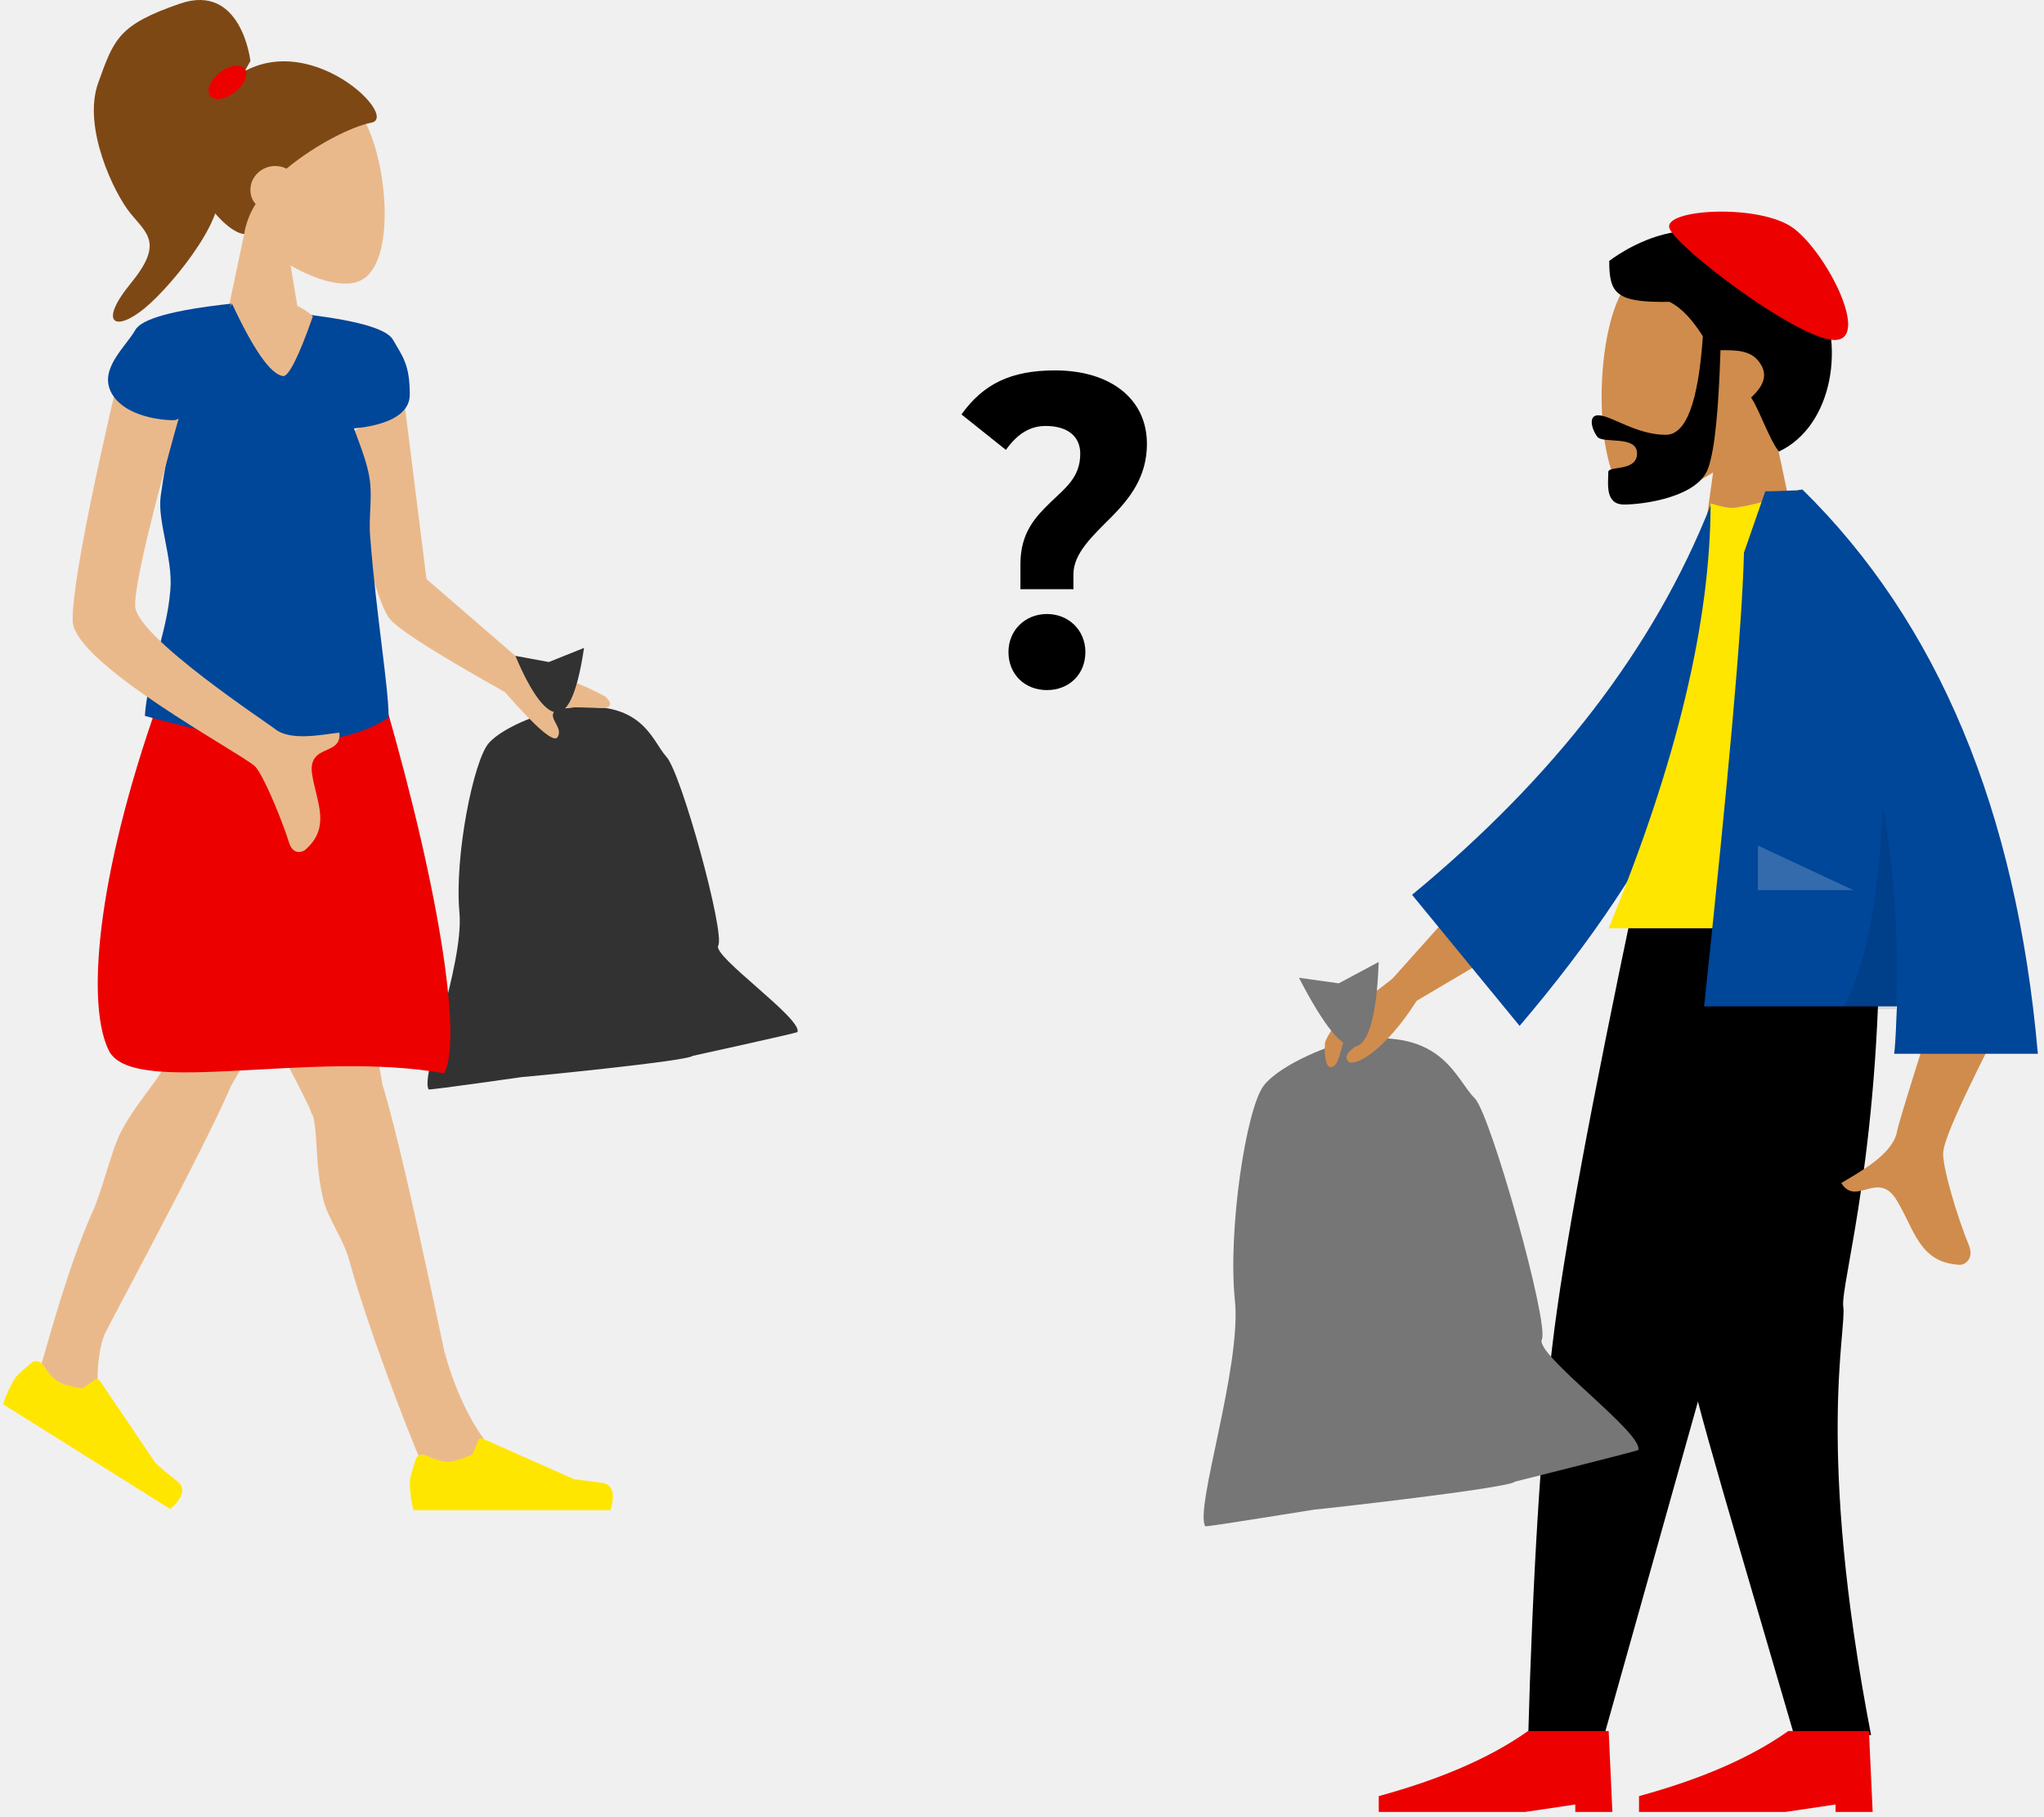
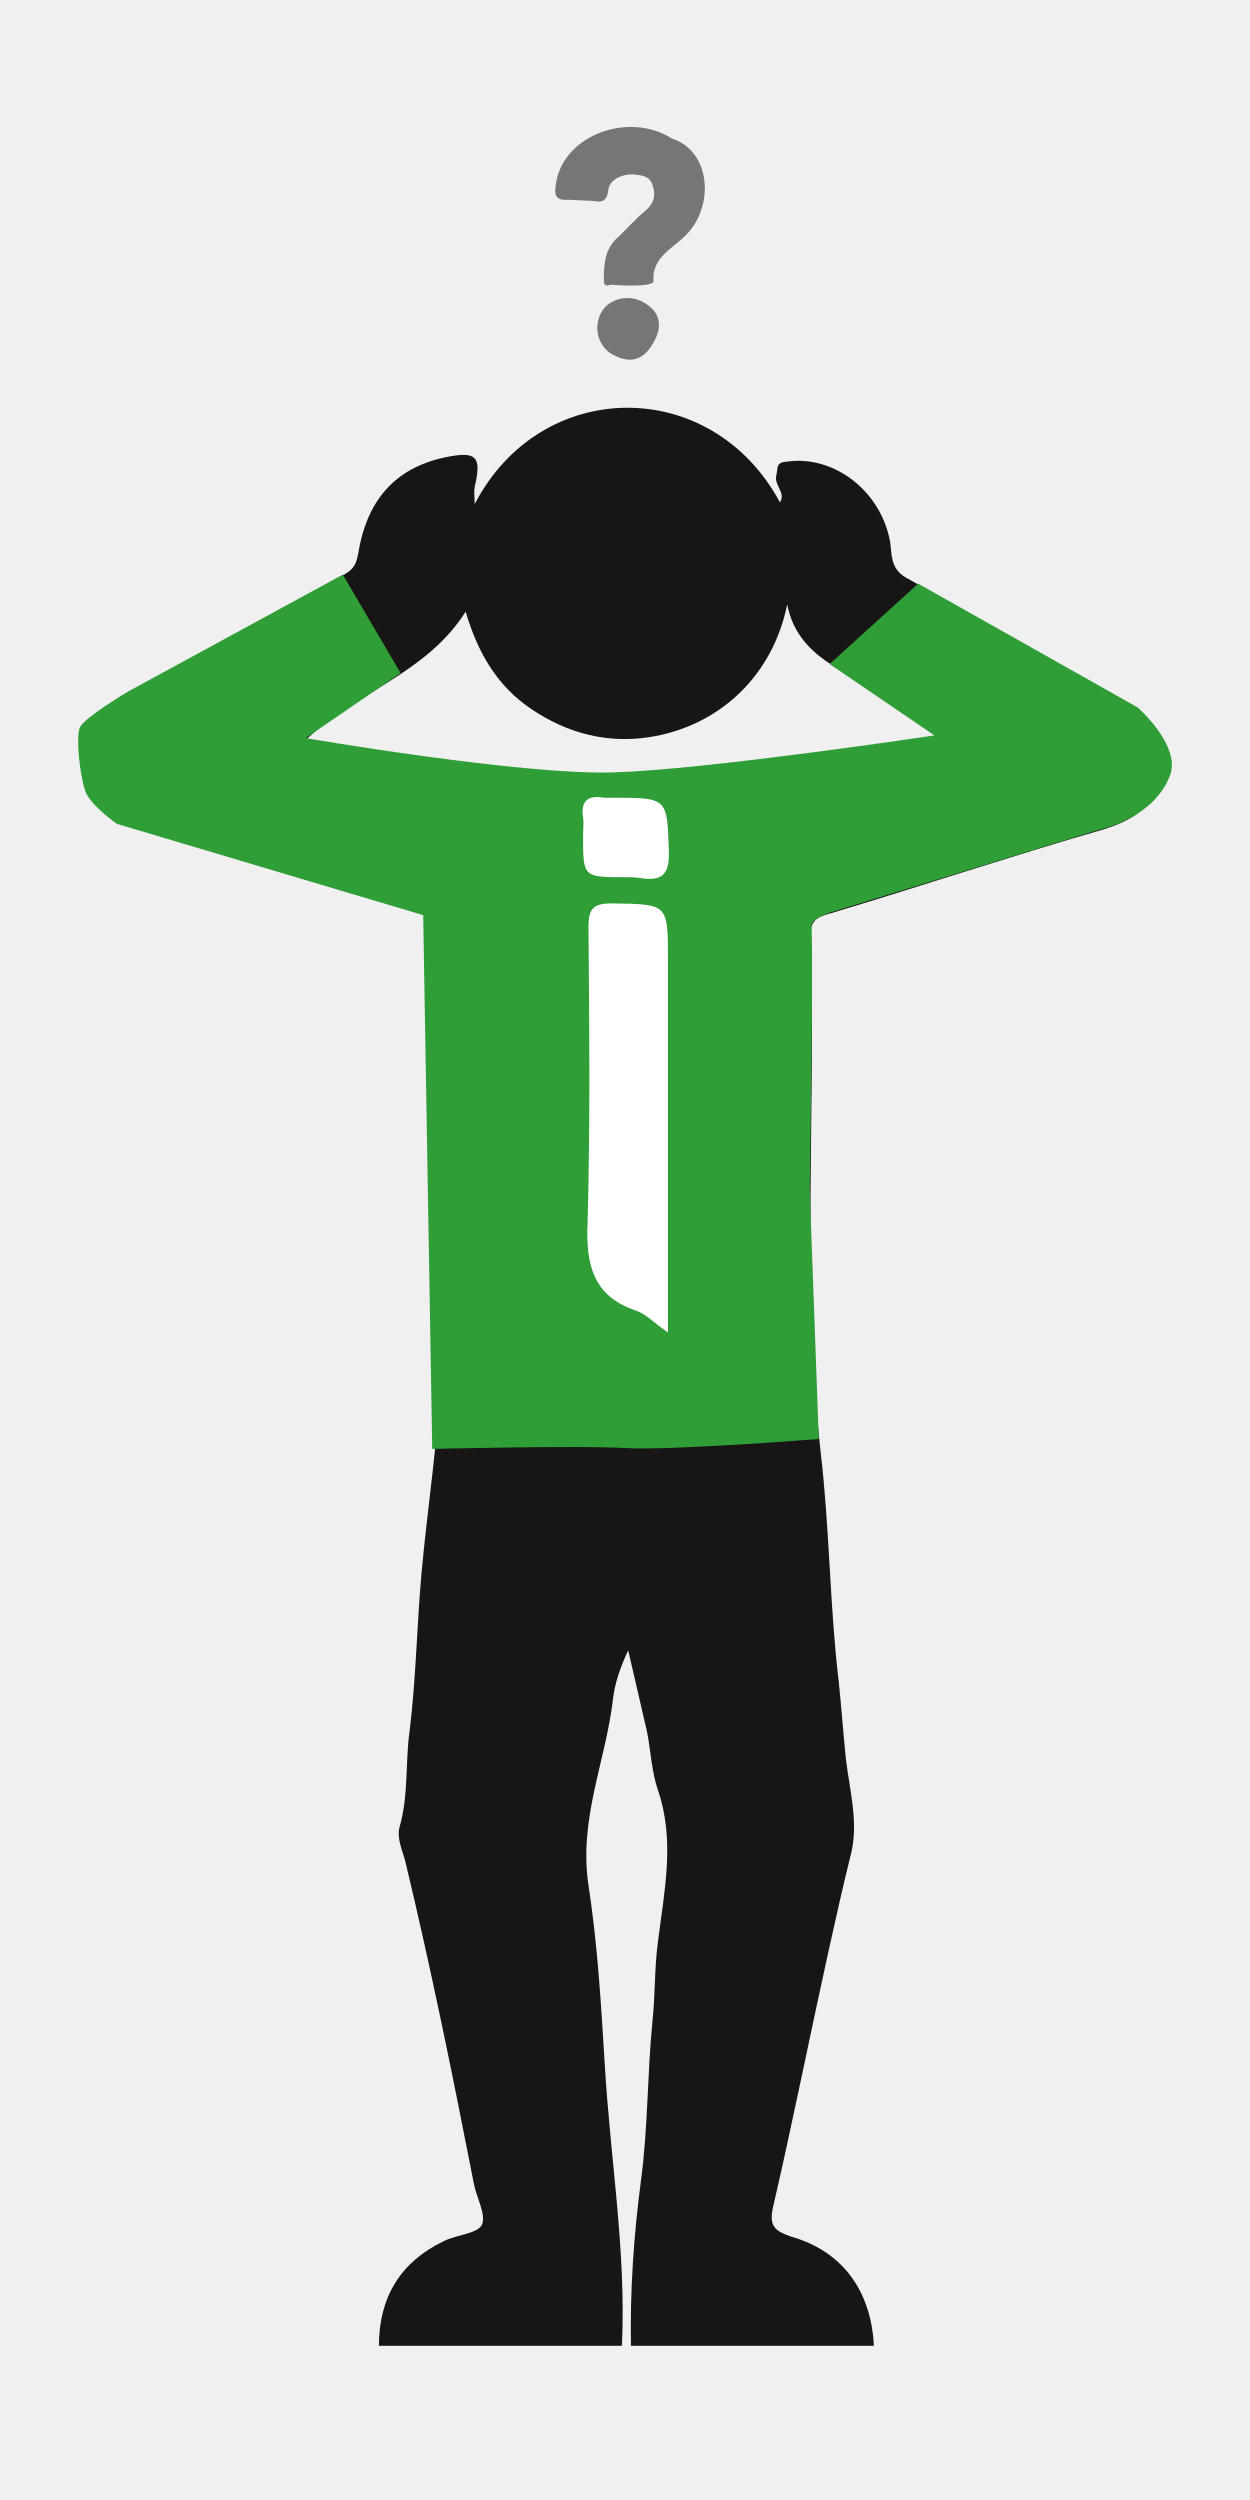
- <svg xmlns="http://www.w3.org/2000/svg" viewBox="0 0 287 255" fill="#000">
-   <path d="M79.591 99.414c-2.471.248-8.897 2.478-10.998 4.956-2.101 2.478-4.82 15.86-4.078 23.79.618 7.31-5.561 22.922-4.326 24.781.124.124 13.1-1.735 13.1-1.735.37 0 23.233-2.23 23.974-2.974 0 0 14.706-3.221 14.706-3.345.741-1.859-11.987-10.656-11.122-12.143.988-1.734-5.19-24.285-7.291-26.515-2.101-2.354-3.337-8.178-13.965-6.815Z" fill="#323232" />
-   <path d="M51.31 17.203c3.213 6.07 4.449 20.94-1.36 22.426-2.224.62-5.684-.371-9.144-2.354l2.595 15.612H30.055l4.449-21.064c-2.596-3.097-4.202-7.062-3.955-11.275.865-12.019 17.548-9.293 20.761-3.345Z" fill="#EAB98B" />
-   <path d="M52.09 17.236c-2.596.496-7.662 2.974-11.864 6.443a3.413 3.413 0 0 0-1.606-.372c-1.854 0-3.46 1.487-3.46 3.346 0 .743.247 1.487.74 1.982a11.015 11.015 0 0 0-1.606 4.213c-2.842 0-13.099-10.656-2.842-20.692s25.086 4.337 20.638 5.08Z" fill="#7E4815" />
-   <path d="M35.16 8.563S33.924-2.465 25.273.509c-8.65 2.974-9.268 4.956-11.493 11.151-2.224 6.196 2.225 15.488 4.573 18.338 2.348 2.85 4.572 4.213 0 9.789-4.573 5.575-2.225 6.938 1.977 3.469 4.202-3.47 12.729-14.249 9.763-17.47-3.09-3.222 5.067-17.223 5.067-17.223Z" fill="#7E4815" />
-   <path d="M32.995 12.922c1.345-1.054 1.958-2.52 1.37-3.275-.589-.754-2.156-.513-3.5.54-1.345 1.054-1.958 2.52-1.37 3.275.589.755 2.156.513 3.5-.54Z" fill="#EC0000" />
-   <path d="M43.943 156.628c-.124-.124-.247-.371-.247-.495-1.112-3.098-15.324-28.746-22.862-43.738-2.225-4.461 1.236-7.93.618-9.665H42.83c1.73 5.823 9.762 42.375 10.875 49.562 3.583 11.523 10.875 48.694 11.74 51.296.988 2.726-4.573 5.576-6.056 2.23-2.348-5.327-7.909-19.948-10.38-28.993-.742-2.726-2.966-5.824-3.584-8.302-1.236-5.08-.742-9.045-1.483-11.895Z" fill="#EAB98B" />
-   <path d="M23.182 149.566c0-.124 0-.372.123-.496 1.236-3.469 9.269-46.092 12.111-52.66l18.166 15.365c-2.1 5.08-17.672 34.941-21.132 40.64-4.201 9.913-20.637 39.898-21.502 42.128-.865 2.478-6.303 1.239-5.438-1.983 1.483-4.956 4.078-14.868 7.538-22.55 1.236-2.726 2.596-8.426 3.831-10.904 1.854-3.717 5.19-7.31 6.303-9.54Z" fill="#EAB98B" />
-   <path d="M15.026 186.613c-1.978 3.469-1.73 12.762.494 17.099 2.348 4.337-6.55.372-6.55-3.717s8.156-16.975 6.056-13.382Zm47.577 3.841c1.483 5.328 5.19 13.754 9.763 15.24 4.078 2.726-6.92 2.974-8.774-.619-1.977-3.469-.865-18.586-.989-14.621Z" fill="#EAB98B" />
-   <path d="M4.53 191.238c-1.204.997-2.107 1.745-2.5 2.375-.458.735-1.072 1.956-1.609 3.518.84.525 8.7 5.452 23.48 14.714 1.873-1.601 2.173-3.019.98-3.912-1.192-.893-2.214-1.826-2.987-2.456l-7.892-11.662c-.144-.236-.42-.263-.655-.118l-1.78 1.22c-1.586-.263-2.725-.539-3.46-.999-.628-.394-1.336-1.13-2.057-2.312-.393-.538-1.048-.657-1.52-.368ZM58.402 204.827c-.495 1.487-.865 2.602-.865 3.345 0 .868.123 2.231.494 3.841h27.682c.741-2.354.247-3.717-1.236-3.841-1.607-.248-2.843-.371-3.831-.495l-12.852-5.7c-.248-.124-.495 0-.618.248l-.865 1.982c-1.483.62-2.595.992-3.46.992-.742 0-1.73-.248-2.966-.868-.742-.248-1.236-.124-1.483.496Z" fill="#FFE600" />
-   <path d="M22.193 98.641h31.884c8.032 27.755 10.75 47.703 8.28 52.04-18.661-3.345-43.13 3.345-46.96-2.974-3.337-6.195-1.978-24.285 6.796-49.066Z" fill="#EC0000" />
-   <path d="m59.885 81.294 14.335 12.39c4.325 1.116 7.785 2.479 10.751 4.09.742.62 1.483 1.858-1.236 1.61-2.842-.123-5.684-.247-6.055.744-.37.991 1.36 2.106.618 3.345-.494.868-2.966-1.239-7.415-6.319-9.021-5.08-14.458-8.425-16.065-10.16-1.606-1.735-3.954-10.284-6.92-25.524l8.897-4.832 3.09 24.656Z" fill="#EAB98B" />
-   <path d="M41.719 44c8.032.867 12.605 2.106 13.47 3.716 1.359 2.355 2.348 3.47 2.348 7.682 0 4.213-7.168 4.833-9.763 4.833-1.854 0-3.831-5.452-6.055-16.232Z" fill="#004699" />
-   <path d="M37.393 54.903c4.642 0 8.404-2.885 8.404-6.443 0-3.559-3.762-6.443-8.404-6.443-4.64 0-8.403 2.884-8.403 6.443 0 3.558 3.762 6.443 8.403 6.443Z" fill="#EAB98B" />
-   <path d="M20.34 100.5c16.806 4.708 27.434 4.708 34.23.247 0-4.336-1.73-14.249-2.594-25.4-.247-2.85.37-5.576-.124-8.425-.618-3.47-2.471-6.94-3.213-10.16-1.112-5.08-1.112-9.294-4.696-12.391-1.977 5.7-3.46 8.55-4.201 8.425-1.73-.247-4.079-3.593-7.168-10.16-5.314 8.55-8.403 15.117-10.01 27.011-.494 3.47 1.73 8.798 1.36 13.134-.495 6.32-3.213 12.019-3.584 17.719Z" fill="#004699" />
-   <path d="M35.787 107.562c1.112 1.115 3.584 6.939 4.82 10.78.494 1.611 1.73 1.363 2.224.991 3.707-3.221 1.606-6.691.988-10.656-.617-4.336 4.202-2.478 3.831-5.823-2.348.248-6.796 1.239-9.02-.496-.866-.743-19.403-12.886-19.65-17.223-.123-2.85 2.225-12.762 7.044-29.737l-8.897-4.584c-4.82 20.32-7.044 32.463-6.92 36.428.37 6.071 23.355 18.338 25.58 20.32Z" fill="#EAB98B" />
-   <path d="M32.45 42.636c-8.032.868-12.605 2.107-13.47 3.717-1.36 2.355-4.943 5.328-3.46 8.55 1.483 3.221 6.303 4.089 8.898 4.089 1.73 0 4.448-5.452 8.032-16.356Z" fill="#004699" />
-   <path d="M78.421 100.004c1.483-.248 2.72-3.222 3.584-9.045l-4.943 1.983-4.696-.868c2.348 5.576 4.449 8.178 6.055 7.93Z" fill="#323232" />
-   <path d="M143.28 82.72h7.44v-2.1c0-2.94 2.7-5.4 5.4-8.1 2.46-2.52 4.92-5.52 4.92-10.2 0-6.36-5.16-10.32-12.9-10.32-6.24 0-10.08 1.92-13.14 6.18l6.24 4.98c1.62-2.28 3.42-3.36 5.58-3.36 3.06 0 4.86 1.44 4.86 3.9 0 3.36-2.16 4.86-4.2 6.84-2.1 2.04-4.2 4.26-4.2 8.64v3.54ZM147 96.88c3.12 0 5.4-2.22 5.4-5.34 0-3.06-2.34-5.34-5.4-5.34-3.06 0-5.4 2.28-5.4 5.34 0 3.12 2.28 5.34 5.4 5.34Z" />
-   <path d="m258.682 125.464-19.527 68.653-14.189 50.511h-10.414c.651-23.624 1.822-42.158 3.385-55.471 1.562-13.313 5.597-34.587 11.715-63.693h29.03Z" />
-   <path d="M263.889 125.464c.521 35.371-5.467 54.688-5.077 57.951.521 3.263-3.905 19.708 3.905 60.169h-10.804c-11.846-40.591-15.231-51.425-15.231-55.862 0-4.438 2.604-28.454-7.03-62.258h34.237Z" />
-   <path d="m262.941 254.373-.521-11.356h-11.325c-5.338 3.785-12.367 6.787-20.959 9.137v2.219h20.568l7.03-1.045v1.045h5.207ZM226.396 254.373l-.521-11.356h-11.326c-5.337 3.785-12.366 6.787-20.958 9.137v2.219h20.568l7.029-1.045v1.045h5.208Z" fill="#EC0000" />
-   <path d="M190.198 146.01c-2.864.392-10.284 3.263-12.758 6.395-2.473 3.263-5.077 20.362-4.035 30.281.911 9.267-5.728 29.237-4.166 31.586.13.13 15.231-2.349 15.361-2.349.39 0 27.337-3.002 28.118-3.916 0 0 17.183-4.307 17.314-4.438.781-2.349-14.58-13.443-13.539-15.532 1.042-2.218-7.029-31.063-9.372-33.804-2.734-2.611-4.427-9.92-16.923-8.223Z" fill="#767676" />
-   <path d="M227.651 41.14c-4.166 7.7-3.645 27.41 1.692 28.845 2.083.522 6.639-.783 11.195-3.655l-2.863 20.622h17.053l-5.858-27.67c3.254-3.915 5.467-8.614 5.077-13.965-.912-15.271-22.13-11.878-26.296-4.177Z" fill="#D08C4C" />
-   <path d="M236.239 32.457c-4.817.392-9.112 3.263-10.284 4.177 0 4.568.911 5.873 8.461 5.743 1.823.914 3.255 2.61 4.687 4.83-.651 9.266-2.343 13.834-5.207 13.834-4.166 0-7.681-2.74-9.503-2.74-1.302 0-1.042 1.696-.13 3.001.781 1.044 5.597-.26 5.597 2.35 0 2.61-4.035 1.697-4.035 2.61 0 1.566-.521 4.568 2.213 4.568s10.544-1.044 11.846-5.22c.911-2.61 1.432-8.223 1.692-16.446h.651c2.343 0 4.166.261 5.207 2.35.911 1.957-.781 3.523-1.562 4.306 1.041 1.436 2.604 6.004 3.905 7.57 7.551-3.523 9.633-15.27 4.947-23.362-1.302-3.916-5.207-5.352-8.722-6.396-2.994-1.044-7.29-1.958-9.763-1.175Z" />
-   <path d="M257.588 47.728c-5.077 0-22.13-12.921-23.171-15.662-1.042-2.741 12.757-3.524 17.443 0 4.687 3.524 10.805 15.662 5.728 15.662Z" fill="#EC0000" />
-   <path d="m211.416 119.616-15.881 17.751c-3.255 2.61-3.905 2.871-6.9 5.09-.65.522-2.603 3.394-2.603 4.046-.13 3.263.651 3.785 1.432 3.002.651-.653.911-2.871 1.302-3.393.911-1.306 2.213-1.567 2.603-.784.651 1.175-3.254 2.219-2.083 3.655.781.914 5.077-1.305 9.633-8.484l18.095-10.702-5.598-10.181ZM284.445 136.975c-7.42 14.096-11.325 22.319-11.585 24.668-.261 1.697 1.822 8.876 3.645 13.314.651 1.827-.651 2.61-1.302 2.61-5.728-.261-6.379-4.96-8.852-9.006-2.604-4.438-5.728.914-7.811-2.48 2.344-1.436 7.16-3.915 7.811-7.178.26-1.436 3.254-10.834 8.722-28.193l9.372 6.265Z" fill="#D08C4C" />
-   <path d="m244.872 71.715-4.687-.783c-7.94 20.1-21.999 38.242-41.917 54.688l15.101 18.403c19.917-23.363 32.284-47.51 31.503-72.308Z" fill="#004699" />
-   <path d="M267.262 130.319h-41.396c9.633-23.363 14.319-43.202 14.319-59.648 1.693.522 2.994.783 3.906.522 1.952-.261 4.816-1.044 8.591-2.48 9.894 16.054 12.627 35.502 14.58 61.606Z" fill="#FFE600" />
-   <path d="M252.292 68.844c-.911 0-2.474.13-4.426.13l-2.994 8.614c-.261 10.573-2.213 31.847-5.598 63.694h27.077c-.13 2.219-.13 4.438-.391 6.657h20.178c-2.994-34.196-14.059-60.561-33.065-79.226l-.781.13Z" fill="#004699" />
-   <path d="M258.67 141.674h7.551c.39-9.92-.261-19.317-1.823-28.454-.651 13.705-2.603 23.233-5.728 28.454Z" fill-opacity=".1" />
-   <path d="m260.233 124.967-13.409-6.265v6.265h13.409Z" fill="#fff" fill-opacity=".2" />
-   <path d="M190.328 146.923c1.822-.391 2.994-4.307 3.254-11.877l-5.597 3.002-5.598-.783c3.515 6.787 6.118 10.05 7.941 9.658Z" fill="#767676" />
+ <svg xmlns="http://www.w3.org/2000/svg" viewBox="0 0 256 512">
+   <path d="M178.972 480.42h-49.759c-.185-11.283.555-22.382 2.035-33.665 1.48-10.914 1.295-22.013 2.405-33.111.555-5.364.37-10.729 1.11-16.093 1.294-10.358 3.514-20.532 0-30.891-1.295-3.699-1.48-7.954-2.22-11.838-1.295-5.549-2.59-11.284-3.885-16.833-1.664 3.515-2.774 6.844-3.144 10.174-1.48 12.578-7.029 24.416-4.995 37.92 1.85 12.023 2.59 24.416 3.33 36.625 1.11 19.237 4.439 38.475 3.515 57.712H77.605c0-9.989 4.44-17.203 13.319-21.457 2.59-1.295 6.844-1.48 7.768-3.33.925-2.034-1.11-5.549-1.664-8.509-4.255-21.827-8.694-43.654-13.874-65.296-.554-2.589-2.034-5.179-1.294-7.769 1.85-6.474 1.11-13.133 2.034-19.607 1.295-10.544 1.48-21.457 2.405-32.001 1.295-14.428 3.7-29.041 4.07-43.469.74-28.856.184-57.897.37-86.938 0-2.96-1.11-3.885-3.515-4.625-17.388-5.179-34.775-10.173-51.978-15.723-6.29-2.034-13.503-2.774-17.203-9.618v-12.024c1.85-1.849 2.96-4.069 5.365-5.549 15.722-8.879 31.445-18.127 47.353-27.006 1.85-1.11 2.22-2.22 2.59-4.07 1.665-10.543 7.214-17.572 17.942-19.792 6.29-1.295 7.4-.185 5.92 6.104-.185.925 0 2.035 0 3.515 13.503-26.082 48.463-26.452 62.521-.37 1.295-2.035-1.295-3.515-.74-5.55.37-1.48-.185-2.59 2.035-2.774 9.619-1.48 19.422 5.919 21.272 16.463.37 2.404 0 5.364 3.145 7.214 12.948 7.214 25.711 14.798 38.659 22.197 5.735 3.329 12.394 5.734 14.429 13.133v5.364c-2.22 6.289-6.66 9.249-13.134 11.099-18.497 5.364-36.81 11.468-55.307 17.017-2.775.74-4.255 1.48-4.07 4.81 1.11 35.145-1.849 70.29 2.035 105.436 1.85 15.538 1.85 31.445 3.7 46.983.554 5.18.924 10.544 1.479 15.908.74 6.289 2.59 12.948 1.11 19.238-1.665 6.659-3.144 13.318-4.624 19.977-3.885 17.573-7.399 35.33-11.469 52.903-.74 3.699.555 4.624 3.7 5.734 10.543 2.96 16.463 11.099 17.018 22.382ZM62.807 151.349c43.469 9.619 86.014 9.434 128.928-.555-3.7-3.329-7.954-5.549-11.469-8.324-6.844-5.364-16.832-7.584-19.052-18.682-2.96 14.613-13.873 24.972-28.301 27.191-8.509 1.295-16.648-.74-24.047-5.734-7.214-4.809-11.098-11.838-13.503-19.977-7.954 12.578-22.012 16.278-32.556 26.081Zm73.99 123.379v-76.21c0-11.654 0-11.469-11.468-11.469-3.7 0-4.81.925-4.81 4.81.185 20.162.555 40.509-.184 60.672-.185 8.693 1.109 14.983 9.988 17.942 1.85.555 3.515 2.22 6.474 4.255Zm-8.879-93.228c1.11 0 2.22-.185 3.145 0 4.439.74 5.919-.925 5.734-5.549-.37-10.914 0-10.914-11.653-10.914h-1.665c-3.144-.555-4.809.74-4.254 4.07.185 1.295 0 2.589 0 3.699.185 8.694.185 8.694 8.693 8.694Z" fill="#181615" />
+   <path d="M137.537 28.34c8.139 2.59 8.879 14.059 2.775 19.978-2.59 2.59-6.844 4.44-6.474 9.249 0 .925-3.7 1.11-8.694.74-.37 0-1.48.74-1.48-.925 0-3.33.185-6.29 2.775-8.694 1.849-1.665 3.514-3.7 5.549-5.364 1.85-1.48 2.405-3.145 1.665-5.365-.555-1.85-2.035-2.034-3.7-2.22-2.589-.184-5.179 1.11-5.364 3.145-.37 2.96-1.85 2.405-3.7 2.22-1.479 0-3.144-.185-4.624-.185-2.59.185-2.775-1.11-2.405-3.33 1.48-9.988 14.983-14.797 23.677-9.248Zm-3.699 41.805c-2.035 3.7-4.81 4.44-8.509 2.405-2.775-1.665-3.885-5.364-2.22-8.51 1.48-2.774 5.364-3.884 8.509-2.219 3.515 1.85 4.254 4.81 2.22 8.324Z" fill="#767676" />
+   <path d="m70.206 117.684 11.839 20.162-19.423 13.318s44.024 7.584 62.892 7.029c19.237-.555 65.851-7.584 65.851-7.584l-21.457-14.613 18.127-16.463 44.949 25.342s8.879 7.769 6.659 13.873c-3.329 8.879-14.243 11.099-14.243 11.099l-55.307 17.017s-3.885 1.295-3.885 2.59c.37 9.619-.37 54.383-.37 54.383l1.85 50.868s-30.336 2.405-39.77 1.85c-9.433-.555-39.4.185-39.4.185L86.67 187.419l-62.706-18.682s-5.365-3.7-6.475-6.659c-1.11-3.145-2.034-11.099-1.11-13.133.925-2.035 9.99-7.399 9.99-7.399l43.838-23.862Z" fill="#2f9e37" />
+   <path d="M136.797 272.878c-2.959-2.035-4.439-3.7-6.474-4.44-8.879-2.959-10.358-9.433-9.988-17.942.554-20.162.369-40.51.184-60.672 0-3.884 1.11-4.809 4.81-4.809 11.468.185 11.468 0 11.468 11.468v76.395Zm-8.879-93.228c-8.508 0-8.508 0-8.508-8.508 0-1.295.185-2.59 0-3.7-.555-3.514 1.109-4.624 4.254-4.069h1.665c11.468 0 11.283 0 11.653 10.913.185 4.625-1.295 6.289-5.734 5.549-1.11-.185-2.22-.185-3.33-.185Z" fill="#ffffff" />
</svg>
